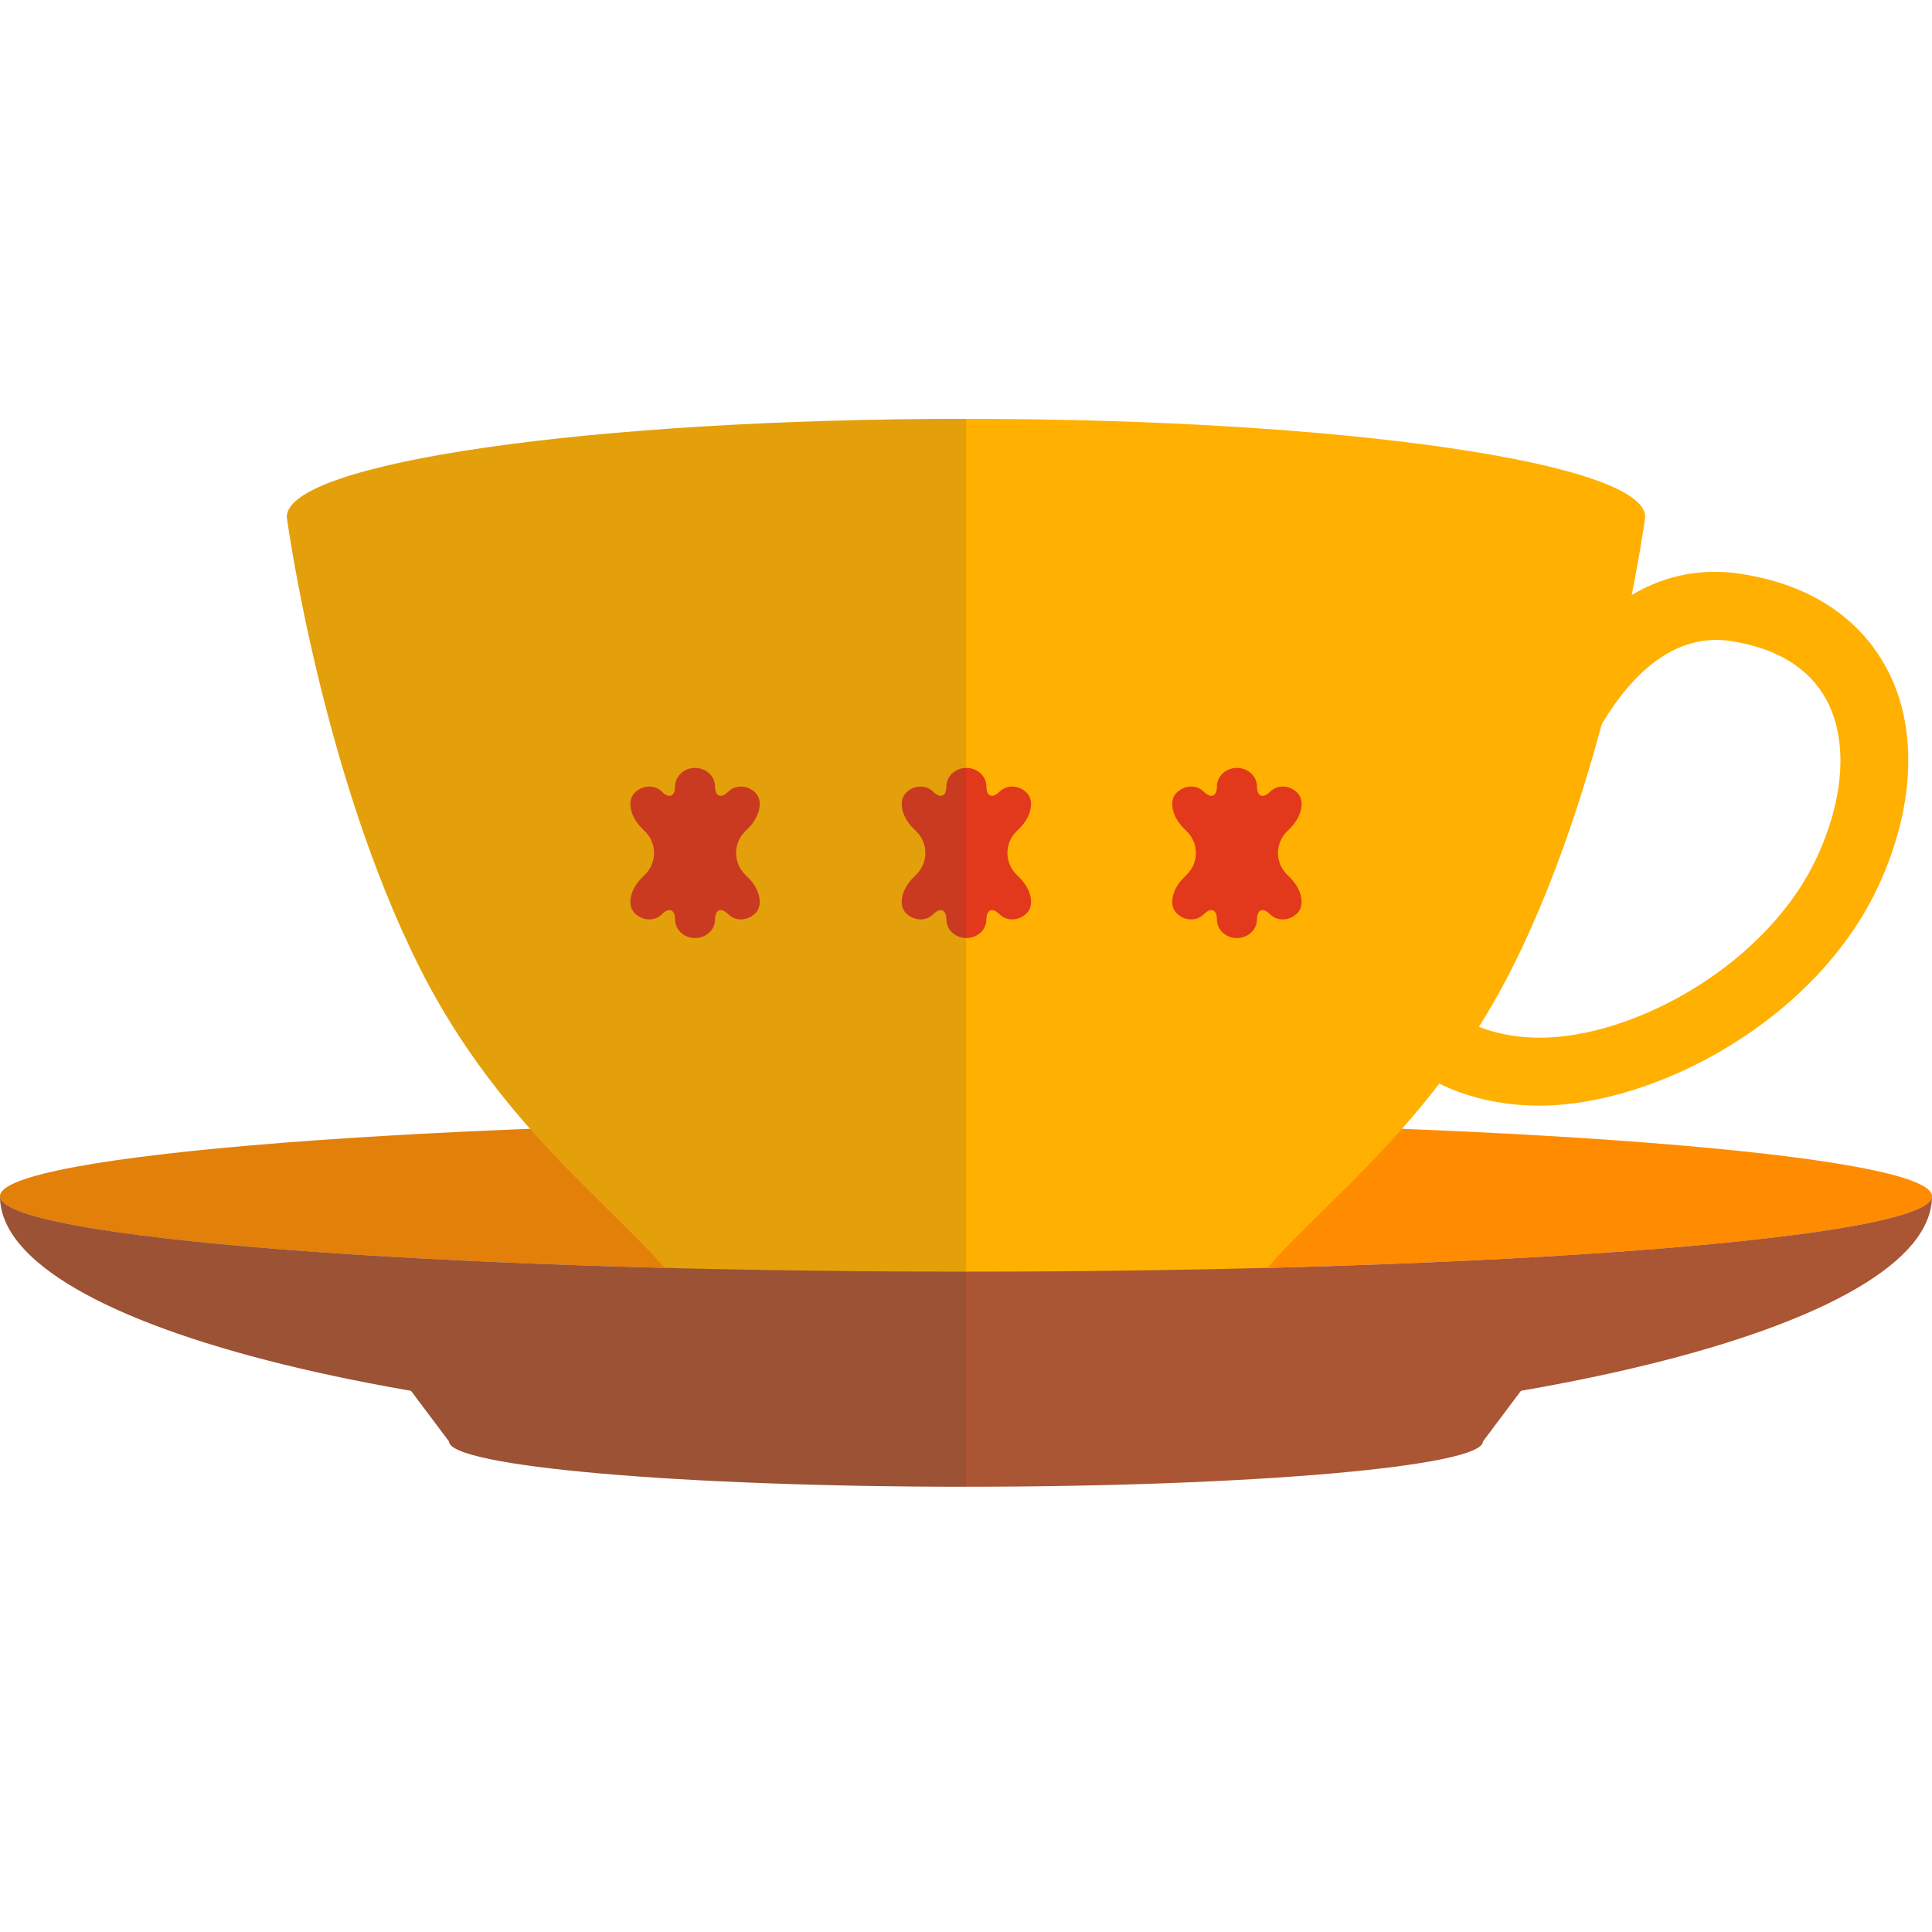
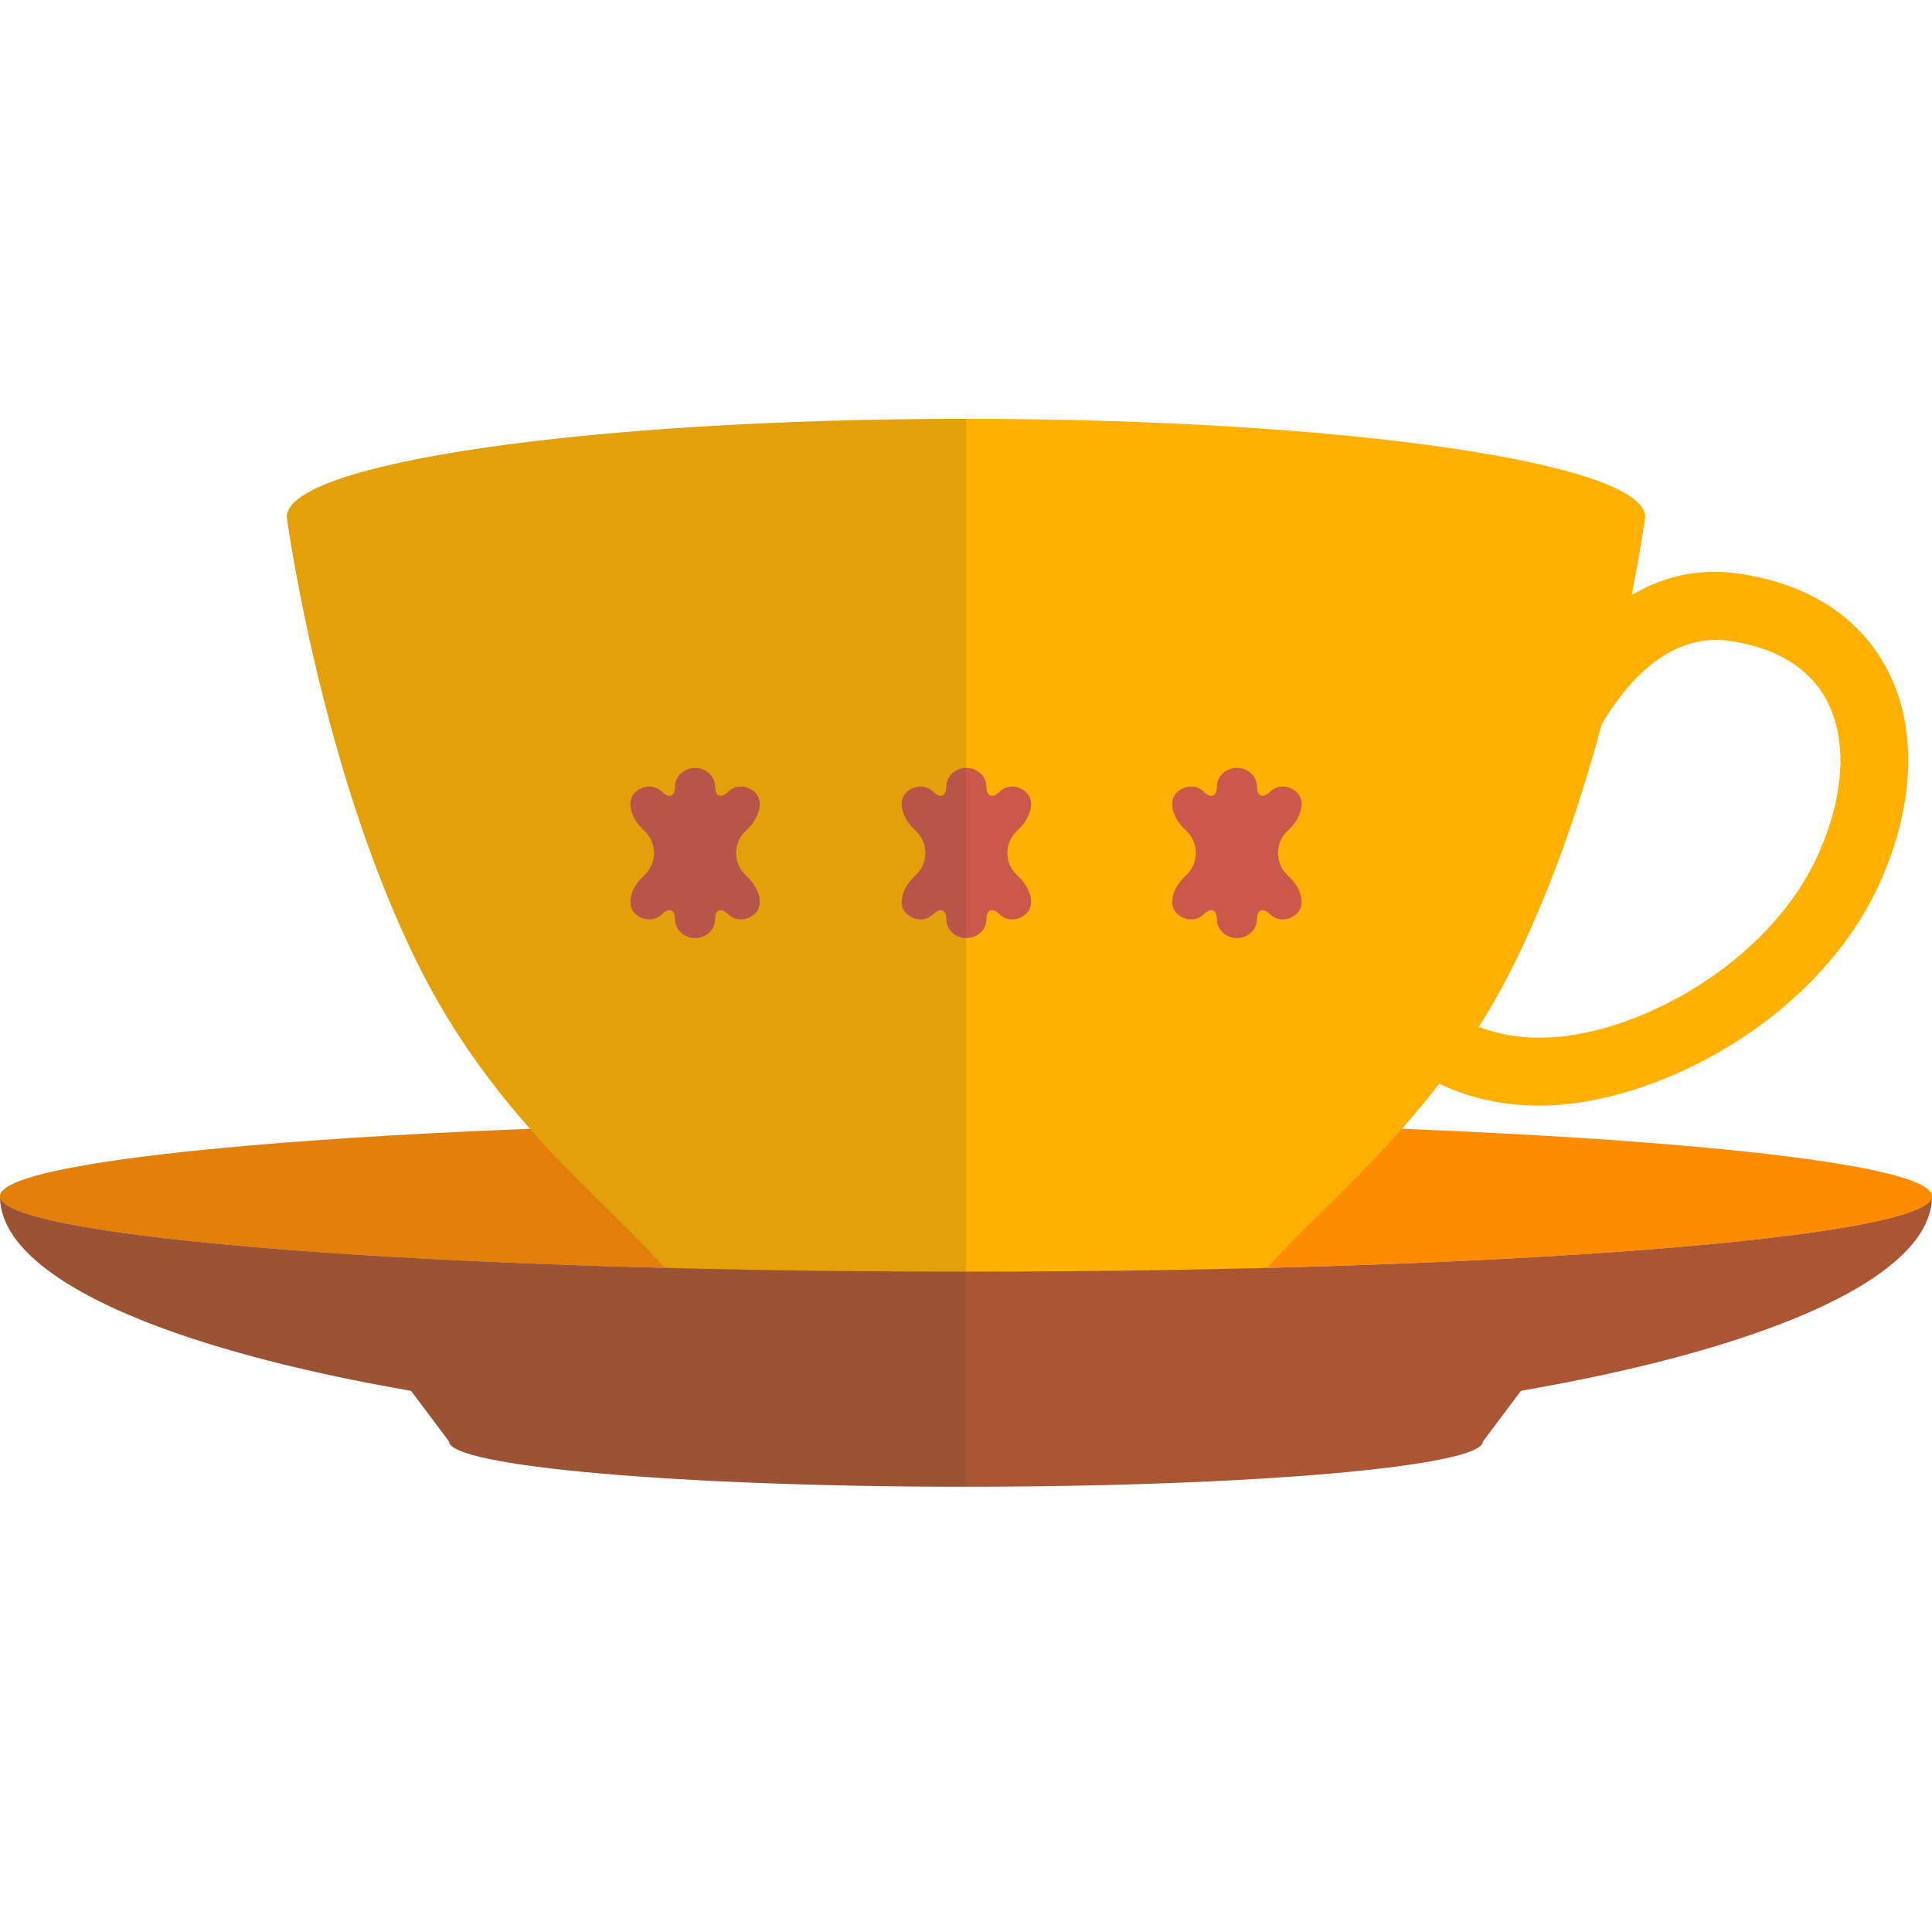
<svg xmlns="http://www.w3.org/2000/svg" version="1.1" x="0" y="0" viewBox="0 0 512 512" xml:space="preserve">
  <style type="text/css">.st0{fill:#ffb000}.st2{fill:#a53}</style>
  <path class="st0" d="M408 293c-33.4 0-46.8-23.1-47.3-24.1l15.7-8.8c.3.5 9.1 14.9 31.7 14.9 25.1 0 60.8-19.6 73.8-48.7 7-15.6 7.7-30.5 2.1-40.9-4.6-8.4-13.1-13.6-25.2-15.5-27.5-4.3-41.4 37-41.6 37.4l-17.1-5.6c.8-2.3 18.9-56.2 61.4-49.6 22.4 3.5 33.2 15.3 38.3 24.7 8.4 15.3 7.8 36.1-1.5 56.9-16.4 36.6-59.6 59.3-90.3 59.3z" />
  <ellipse cx="256" cy="317" rx="256" ry="20" fill="#ff8b00" />
  <path class="st0" d="M256 111c-99.4 0-180 11.6-180 26 0 0 9 67 35 119s66 72 75 95h140c9-23 49-43 75-95s35-119 35-119c0-14.4-80.6-26-180-26z" />
  <path class="st2" d="M256 337c-141.4 0-256-9-256-20 0 34.8 114.6 63 256 63s256-28.2 256-63c0 11-114.6 20-256 20z" />
  <ellipse class="st2" cx="256" cy="382" rx="137" ry="12" />
  <path class="st2" d="M104 362l15 20h13l100-20zm304 0l-15 20h-13l-100-20z" />
-   <path d="M341 220.4c-3.1 3.1-3.1 8.2 0 11.3l.9.9c3.1 3.1 4 7.3 1.9 9.4-2.1 2.1-5.3 2.2-7.2.3s-3.5-1.3-3.5 1.4-2.4 4.9-5.3 4.9-5.3-2.2-5.3-4.9-1.6-3.3-3.5-1.4-5.1 1.8-7.2-.3c-2.1-2.1-1.2-6.3 1.9-9.4l.9-.9c3.1-3.1 3.1-8.2 0-11.3l-.9-.9c-3.1-3.1-4-7.3-1.9-9.4 2.1-2.1 5.3-2.2 7.2-.3s3.5 1.3 3.5-1.4 2.4-4.9 5.3-4.9 5.3 2.2 5.3 4.9 1.6 3.3 3.5 1.4 5.1-1.8 7.2.3c2.1 2.1 1.2 6.3-1.9 9.4l-.9.9zm-70.8-.9c3.1-3.1 4-7.3 1.9-9.4-2.1-2.1-5.3-2.2-7.2-.3-1.9 1.9-3.5 1.3-3.5-1.4s-2.4-4.9-5.3-4.9-5.3 2.2-5.3 4.9-1.6 3.3-3.5 1.4-5.1-1.8-7.2.3c-2.1 2.1-1.2 6.3 1.9 9.4l.9.9c3.1 3.1 3.1 8.2 0 11.3l-.9.9c-3.1 3.1-4 7.3-1.9 9.4 2.1 2.1 5.3 2.2 7.2.3s3.5-1.3 3.5 1.4 2.4 4.9 5.3 4.9 5.3-2.2 5.3-4.9 1.6-3.3 3.5-1.4 5.1 1.8 7.2-.3c2.1-2.1 1.2-6.3-1.9-9.4l-.9-.9c-3.1-3.1-3.1-8.2 0-11.3l.9-.9zm-71.9 0c3.1-3.1 4-7.3 1.9-9.4-2.1-2.1-5.3-2.2-7.2-.3s-3.5 1.3-3.5-1.4-2.4-4.9-5.3-4.9-5.3 2.2-5.3 4.9-1.6 3.3-3.5 1.4-5.1-1.8-7.2.3c-2.1 2.1-1.2 6.3 1.9 9.4l.9.9c3.1 3.1 3.1 8.2 0 11.3l-.9.9c-3.1 3.1-4 7.3-1.9 9.4 2.1 2.1 5.3 2.2 7.2.3s3.5-1.3 3.5 1.4 2.4 4.9 5.3 4.9 5.3-2.2 5.3-4.9 1.6-3.3 3.5-1.4 5.1 1.8 7.2-.3c2.1-2.1 1.2-6.3-1.9-9.4l-.9-.9c-3.1-3.1-3.1-8.2 0-11.3l.9-.9z" fill="#e2381b" />
+   <path d="M341 220.4c-3.1 3.1-3.1 8.2 0 11.3l.9.9c3.1 3.1 4 7.3 1.9 9.4-2.1 2.1-5.3 2.2-7.2.3s-3.5-1.3-3.5 1.4-2.4 4.9-5.3 4.9-5.3-2.2-5.3-4.9-1.6-3.3-3.5-1.4-5.1 1.8-7.2-.3c-2.1-2.1-1.2-6.3 1.9-9.4l.9-.9c3.1-3.1 3.1-8.2 0-11.3l-.9-.9c-3.1-3.1-4-7.3-1.9-9.4 2.1-2.1 5.3-2.2 7.2-.3s3.5 1.3 3.5-1.4 2.4-4.9 5.3-4.9 5.3 2.2 5.3 4.9 1.6 3.3 3.5 1.4 5.1-1.8 7.2.3c2.1 2.1 1.2 6.3-1.9 9.4l-.9.9zm-70.8-.9c3.1-3.1 4-7.3 1.9-9.4-2.1-2.1-5.3-2.2-7.2-.3-1.9 1.9-3.5 1.3-3.5-1.4s-2.4-4.9-5.3-4.9-5.3 2.2-5.3 4.9-1.6 3.3-3.5 1.4-5.1-1.8-7.2.3c-2.1 2.1-1.2 6.3 1.9 9.4l.9.9c3.1 3.1 3.1 8.2 0 11.3l-.9.9c-3.1 3.1-4 7.3-1.9 9.4 2.1 2.1 5.3 2.2 7.2.3s3.5-1.3 3.5 1.4 2.4 4.9 5.3 4.9 5.3-2.2 5.3-4.9 1.6-3.3 3.5-1.4 5.1 1.8 7.2-.3c2.1-2.1 1.2-6.3-1.9-9.4l-.9-.9c-3.1-3.1-3.1-8.2 0-11.3l.9-.9zm-71.9 0c3.1-3.1 4-7.3 1.9-9.4-2.1-2.1-5.3-2.2-7.2-.3s-3.5 1.3-3.5-1.4-2.4-4.9-5.3-4.9-5.3 2.2-5.3 4.9-1.6 3.3-3.5 1.4-5.1-1.8-7.2.3c-2.1 2.1-1.2 6.3 1.9 9.4l.9.9c3.1 3.1 3.1 8.2 0 11.3l-.9.9c-3.1 3.1-4 7.3-1.9 9.4 2.1 2.1 5.3 2.2 7.2.3s3.5-1.3 3.5 1.4 2.4 4.9 5.3 4.9 5.3-2.2 5.3-4.9 1.6-3.3 3.5-1.4 5.1 1.8 7.2-.3c2.1-2.1 1.2-6.3-1.9-9.4l-.9-.9c-3.1-3.1-3.1-8.2 0-11.3l.9-.9z" fill="#cc584c" />
  <path d="M76 137s9 67 35 119c8.8 17.6 19.2 31.5 29.5 43.1C57.1 302.4 0 309.2 0 317c0 21.3 43.1 40.2 108.9 51.6L119 382c0 6.6 61.3 12 137 12V111c-99.4 0-180 11.6-180 26z" opacity=".15" fill="#444" />
</svg>
